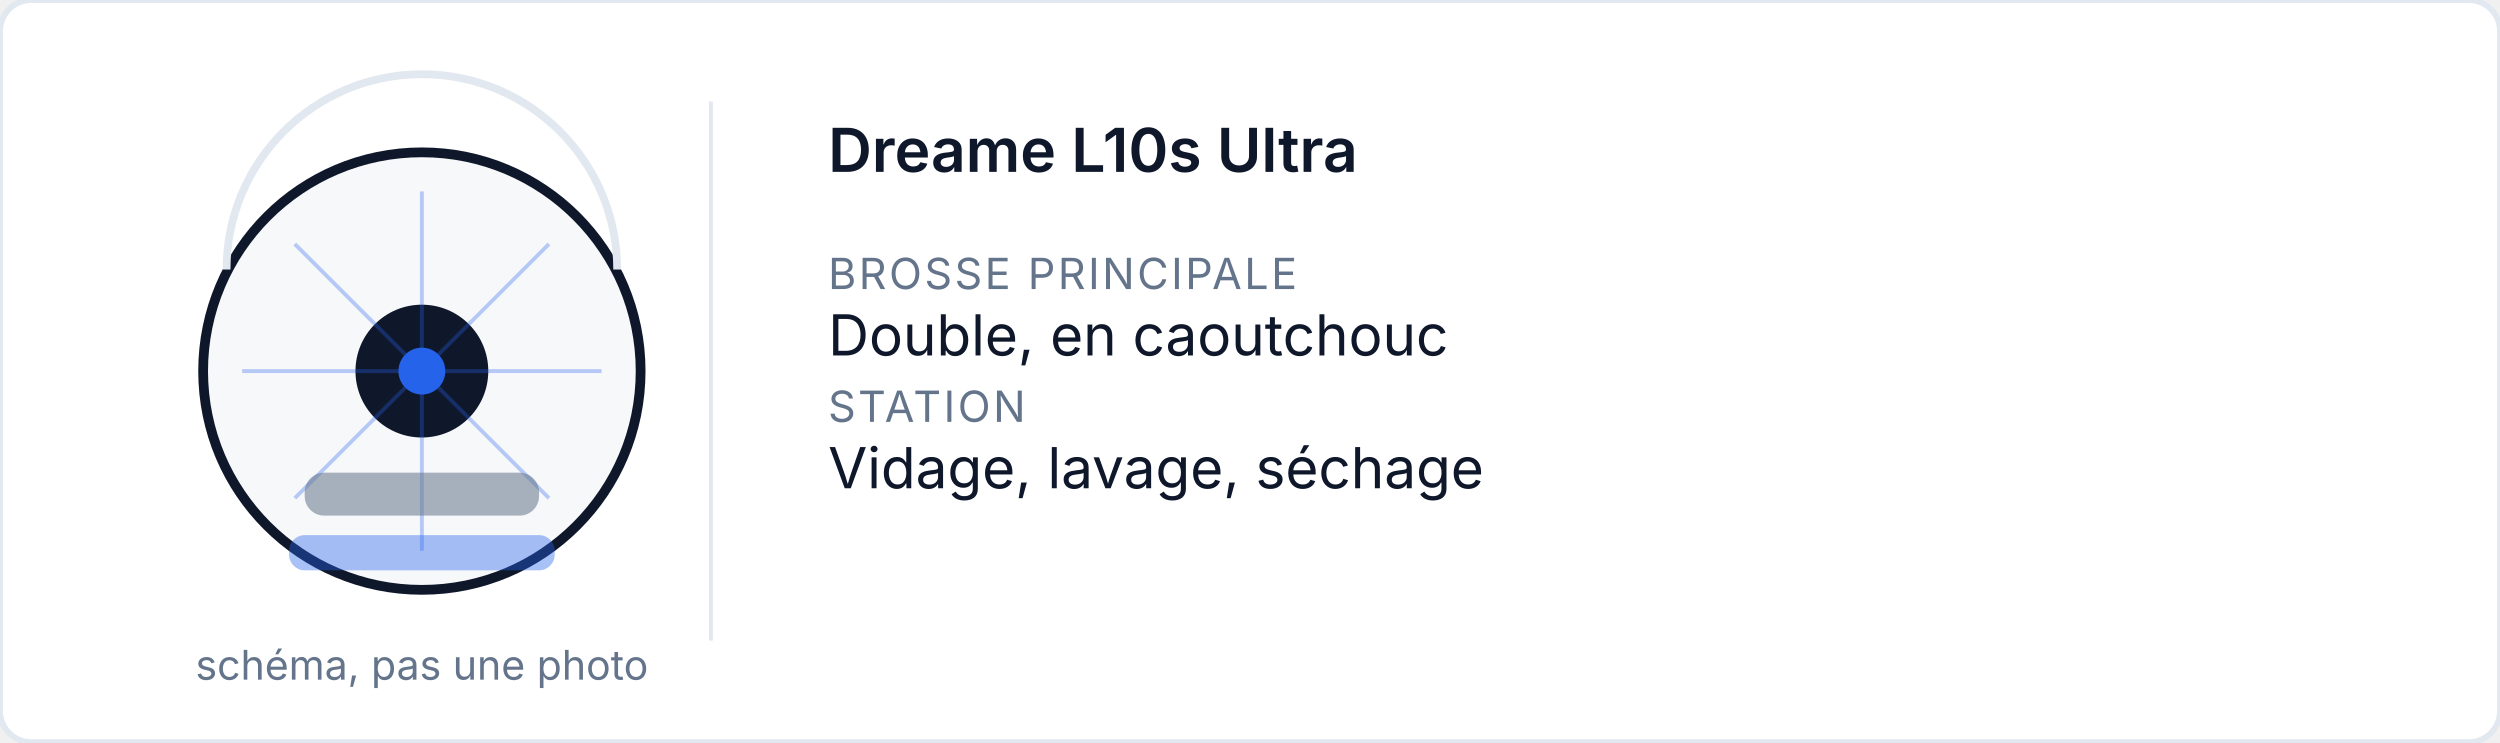
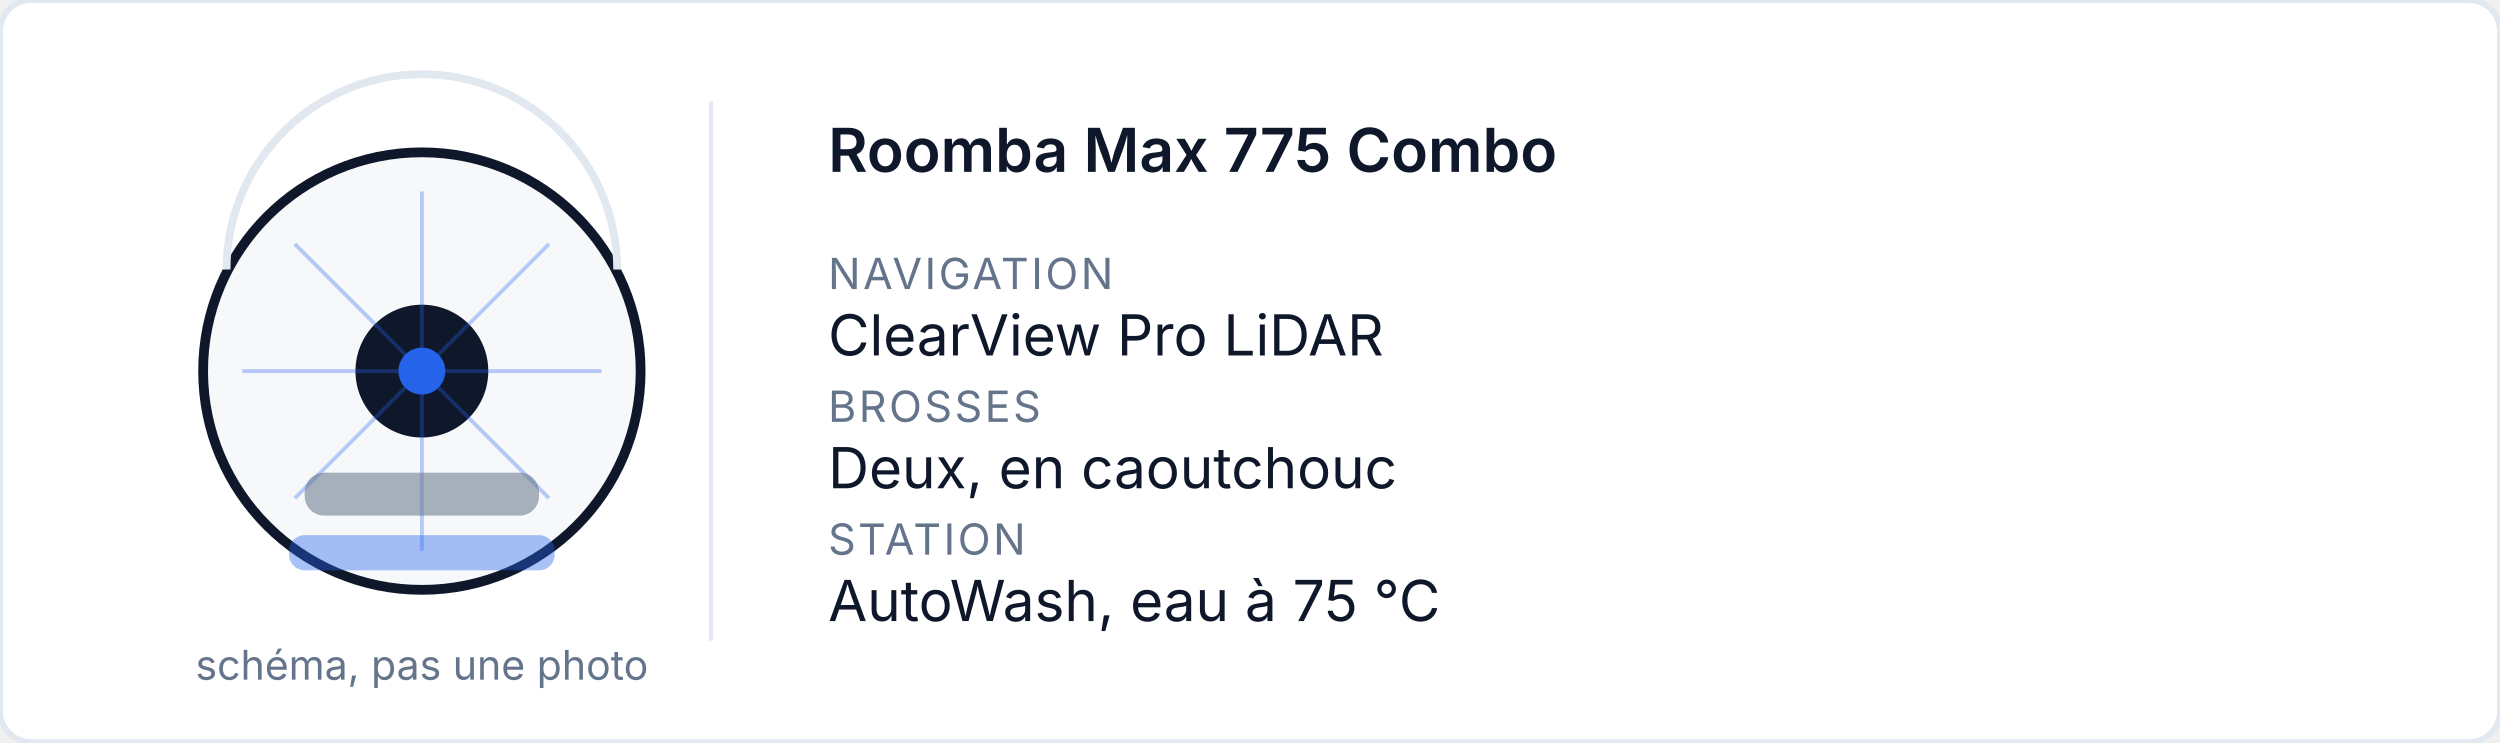
<svg xmlns="http://www.w3.org/2000/svg" viewBox="0 0 640 190" width="640" height="190" role="img" aria-labelledby="fT fD">
  <rect width="640" height="190" rx="8" fill="#FFFFFF" stroke="#E2E8F0" stroke-width="1.5" />
  <g font-family="Inter, -apple-system, BlinkMacSystemFont, Segoe UI, Roboto, Helvetica, Arial, sans-serif">
    <circle cx="108" cy="95" r="56" fill="#F7F8FA" stroke="#0F172A" stroke-width="2.5" />
    <path d="M 58 69 A 50 50 0 0 1 158 69" fill="none" stroke="#E2E8F0" stroke-width="2" />
    <circle cx="108" cy="95" r="17" fill="#0F172A" />
    <circle cx="108" cy="95" r="6" fill="#2563EB" />
    <line x1="108" y1="95" x2="108" y2="49" stroke="#2563EB" stroke-width="1" opacity="0.32" transform="rotate(0 108 95)" />
    <line x1="108" y1="95" x2="108" y2="49" stroke="#2563EB" stroke-width="1" opacity="0.32" transform="rotate(45 108 95)" />
    <line x1="108" y1="95" x2="108" y2="49" stroke="#2563EB" stroke-width="1" opacity="0.32" transform="rotate(90 108 95)" />
    <line x1="108" y1="95" x2="108" y2="49" stroke="#2563EB" stroke-width="1" opacity="0.32" transform="rotate(135 108 95)" />
    <line x1="108" y1="95" x2="108" y2="49" stroke="#2563EB" stroke-width="1" opacity="0.32" transform="rotate(180 108 95)" />
    <line x1="108" y1="95" x2="108" y2="49" stroke="#2563EB" stroke-width="1" opacity="0.32" transform="rotate(225 108 95)" />
    <line x1="108" y1="95" x2="108" y2="49" stroke="#2563EB" stroke-width="1" opacity="0.32" transform="rotate(270 108 95)" />
    <line x1="108" y1="95" x2="108" y2="49" stroke="#2563EB" stroke-width="1" opacity="0.32" transform="rotate(315 108 95)" />
    <rect x="78" y="121" width="60" height="11" rx="5" fill="#64748B" opacity="0.55" />
    <rect x="74" y="137" width="68" height="9" rx="4" fill="#2563EB" opacity="0.4" />
    <line x1="182" y1="26" x2="182" y2="164" stroke="#E2E8F0" stroke-width="1" />
-     <text x="212" y="44" font-size="15.5" font-weight="600" fill="#0F172A">Dreame L10s Ultra</text>
-     <text x="212" y="74" font-size="11" fill="#64748B" letter-spacing="0.06em">BROSSE PRINCIPALE</text>
-     <text x="212" y="91" font-size="14.5" fill="#0F172A">Double, en caoutchouc</text>
-     <text x="212" y="108" font-size="11" fill="#64748B" letter-spacing="0.06em">STATION</text>
-     <text x="212" y="125" font-size="14.5" fill="#0F172A">Vidage, lavage, séchage</text>
+     <text x="212" y="44" font-size="15.5" font-weight="600" fill="#0F172A">Roomba Max 775 Combo</text>
+     <text x="212" y="74" font-size="11" fill="#64748B" letter-spacing="0.06em">NAVIGATION</text>
+     <text x="212" y="91" font-size="14.5" fill="#0F172A">ClearView Pro LiDAR</text>
+     <text x="212" y="108" font-size="11" fill="#64748B" letter-spacing="0.06em">BROSSES</text>
+     <text x="212" y="125" font-size="14.5" fill="#0F172A">Deux, en caoutchouc</text>
+     <text x="212" y="142" font-size="11" fill="#64748B" letter-spacing="0.06em">STATION</text>
+     <text x="212" y="159" font-size="14.5" fill="#0F172A">AutoWash, eau à 75 °C</text>
    <text x="108" y="174" font-size="10.5" fill="#64748B" text-anchor="middle">schéma, pas une photo</text>
  </g>
</svg>
